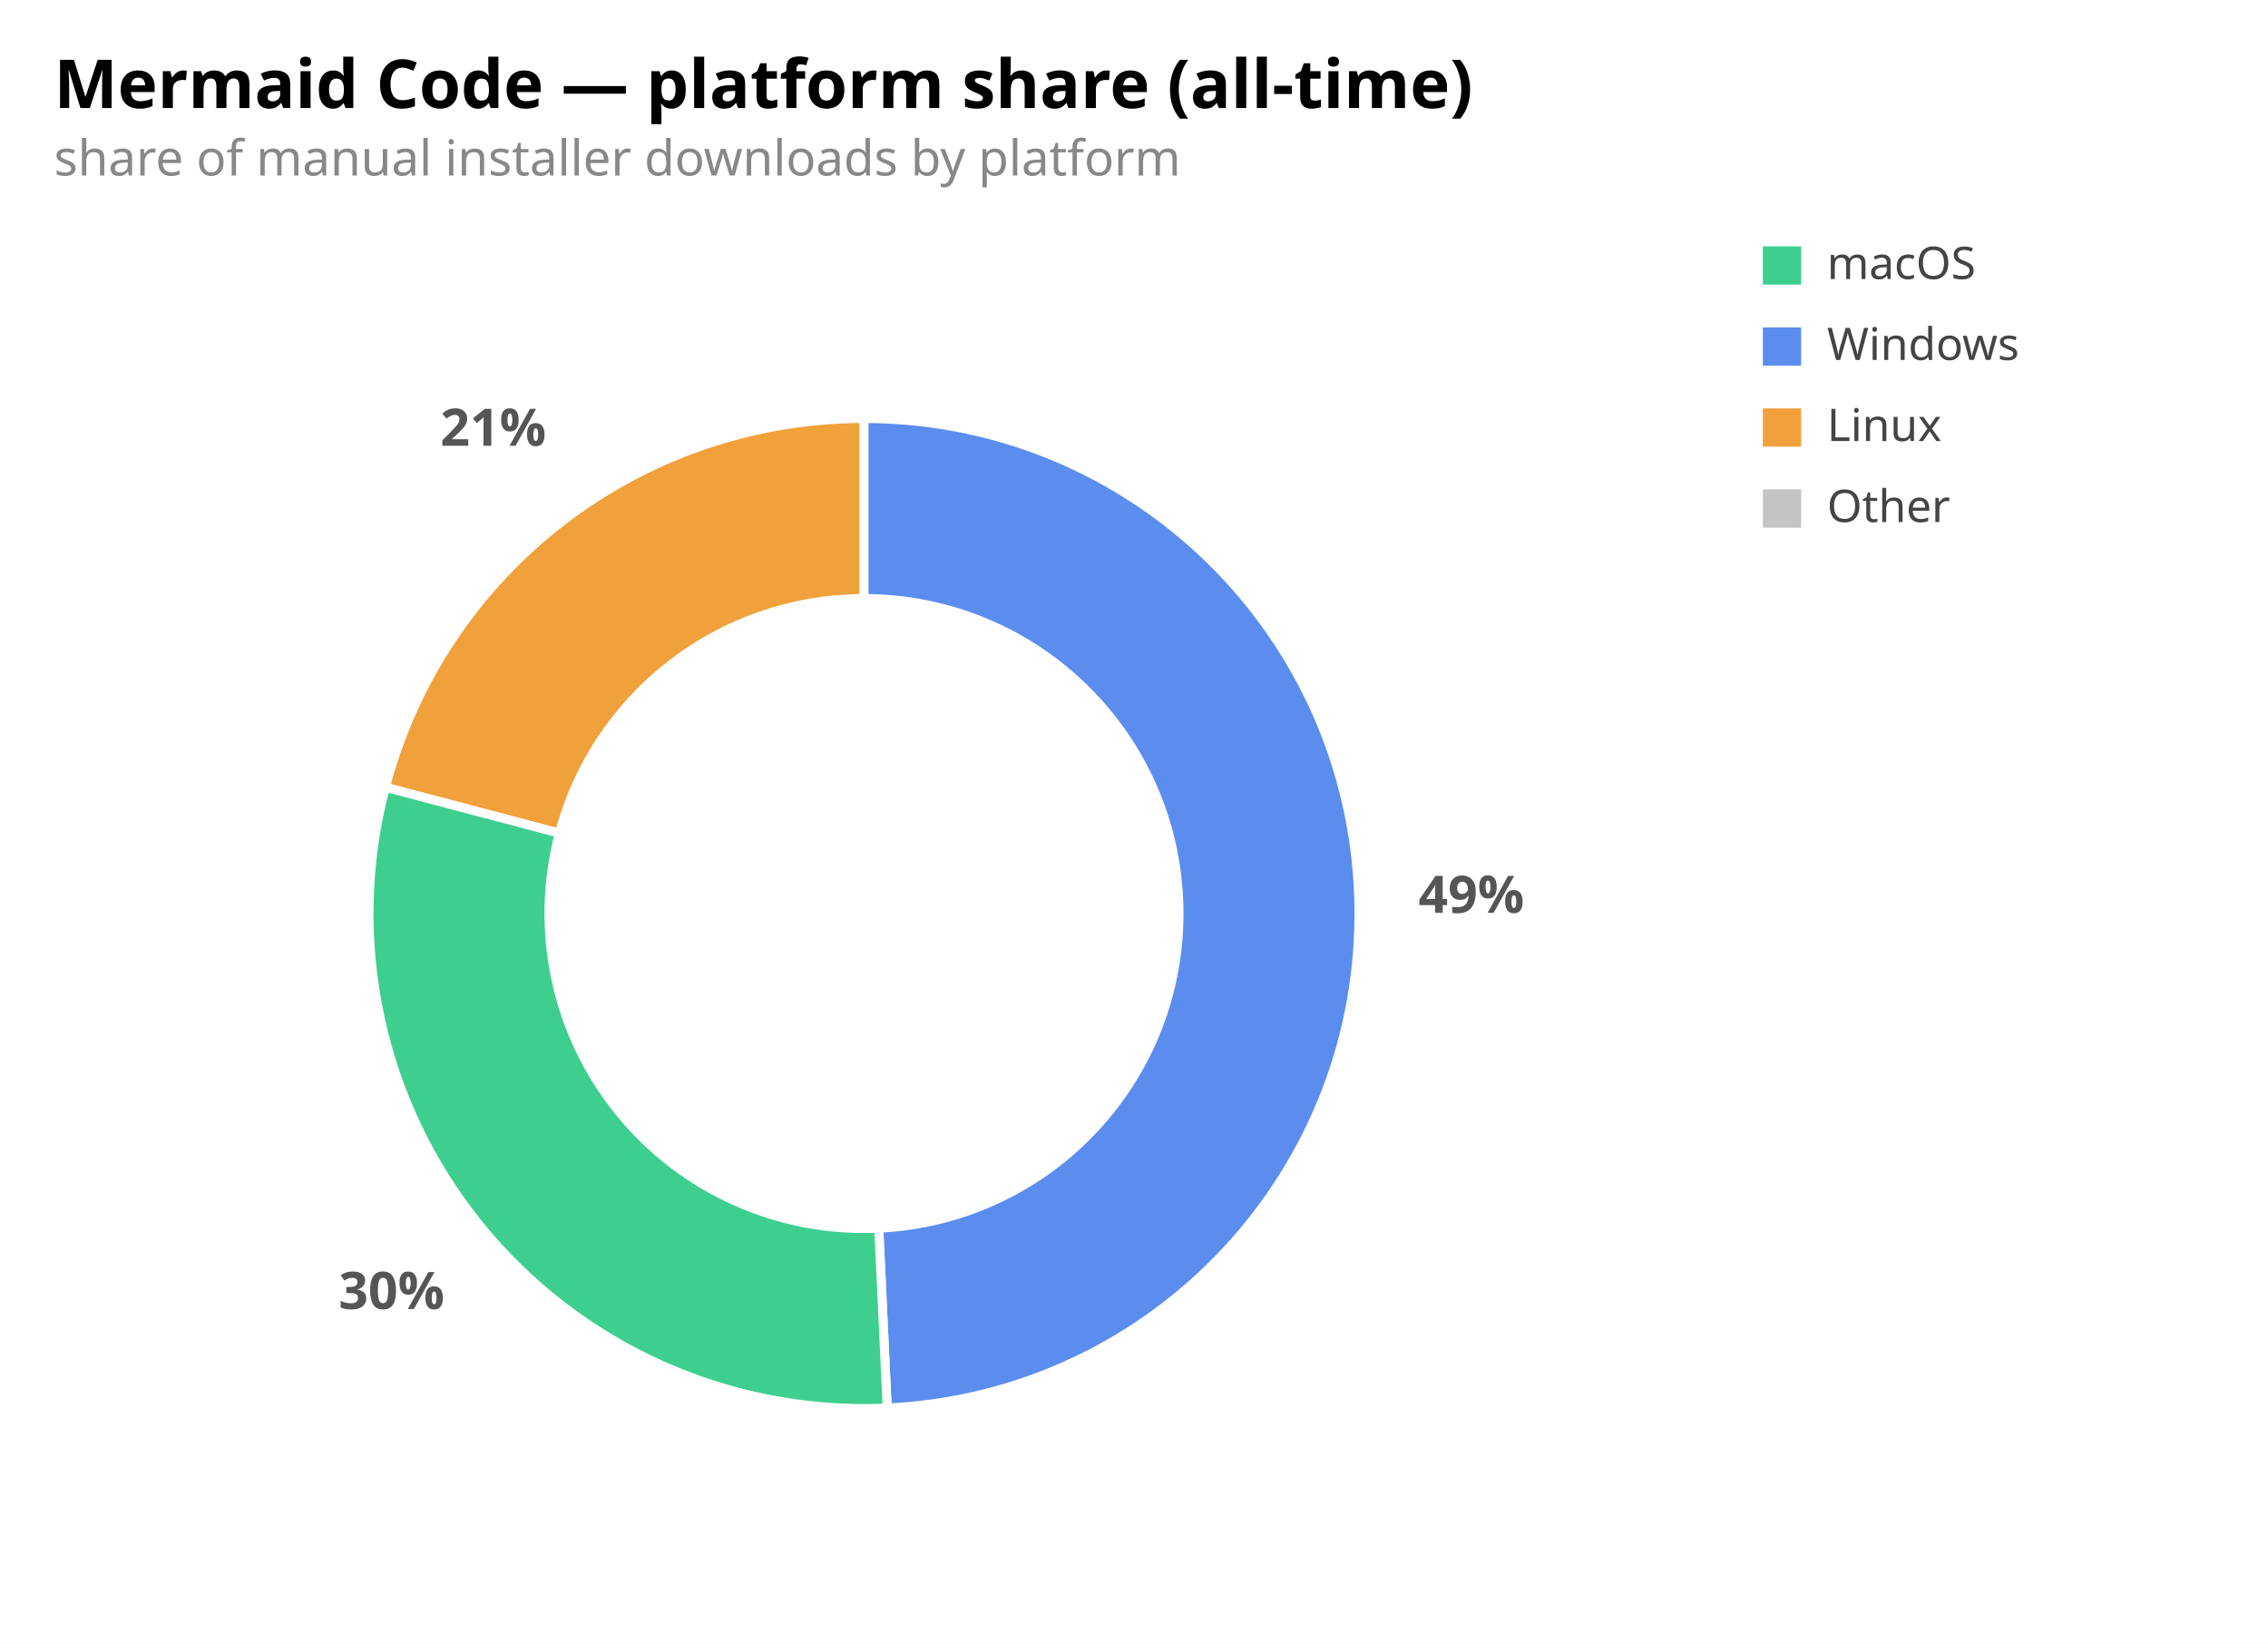
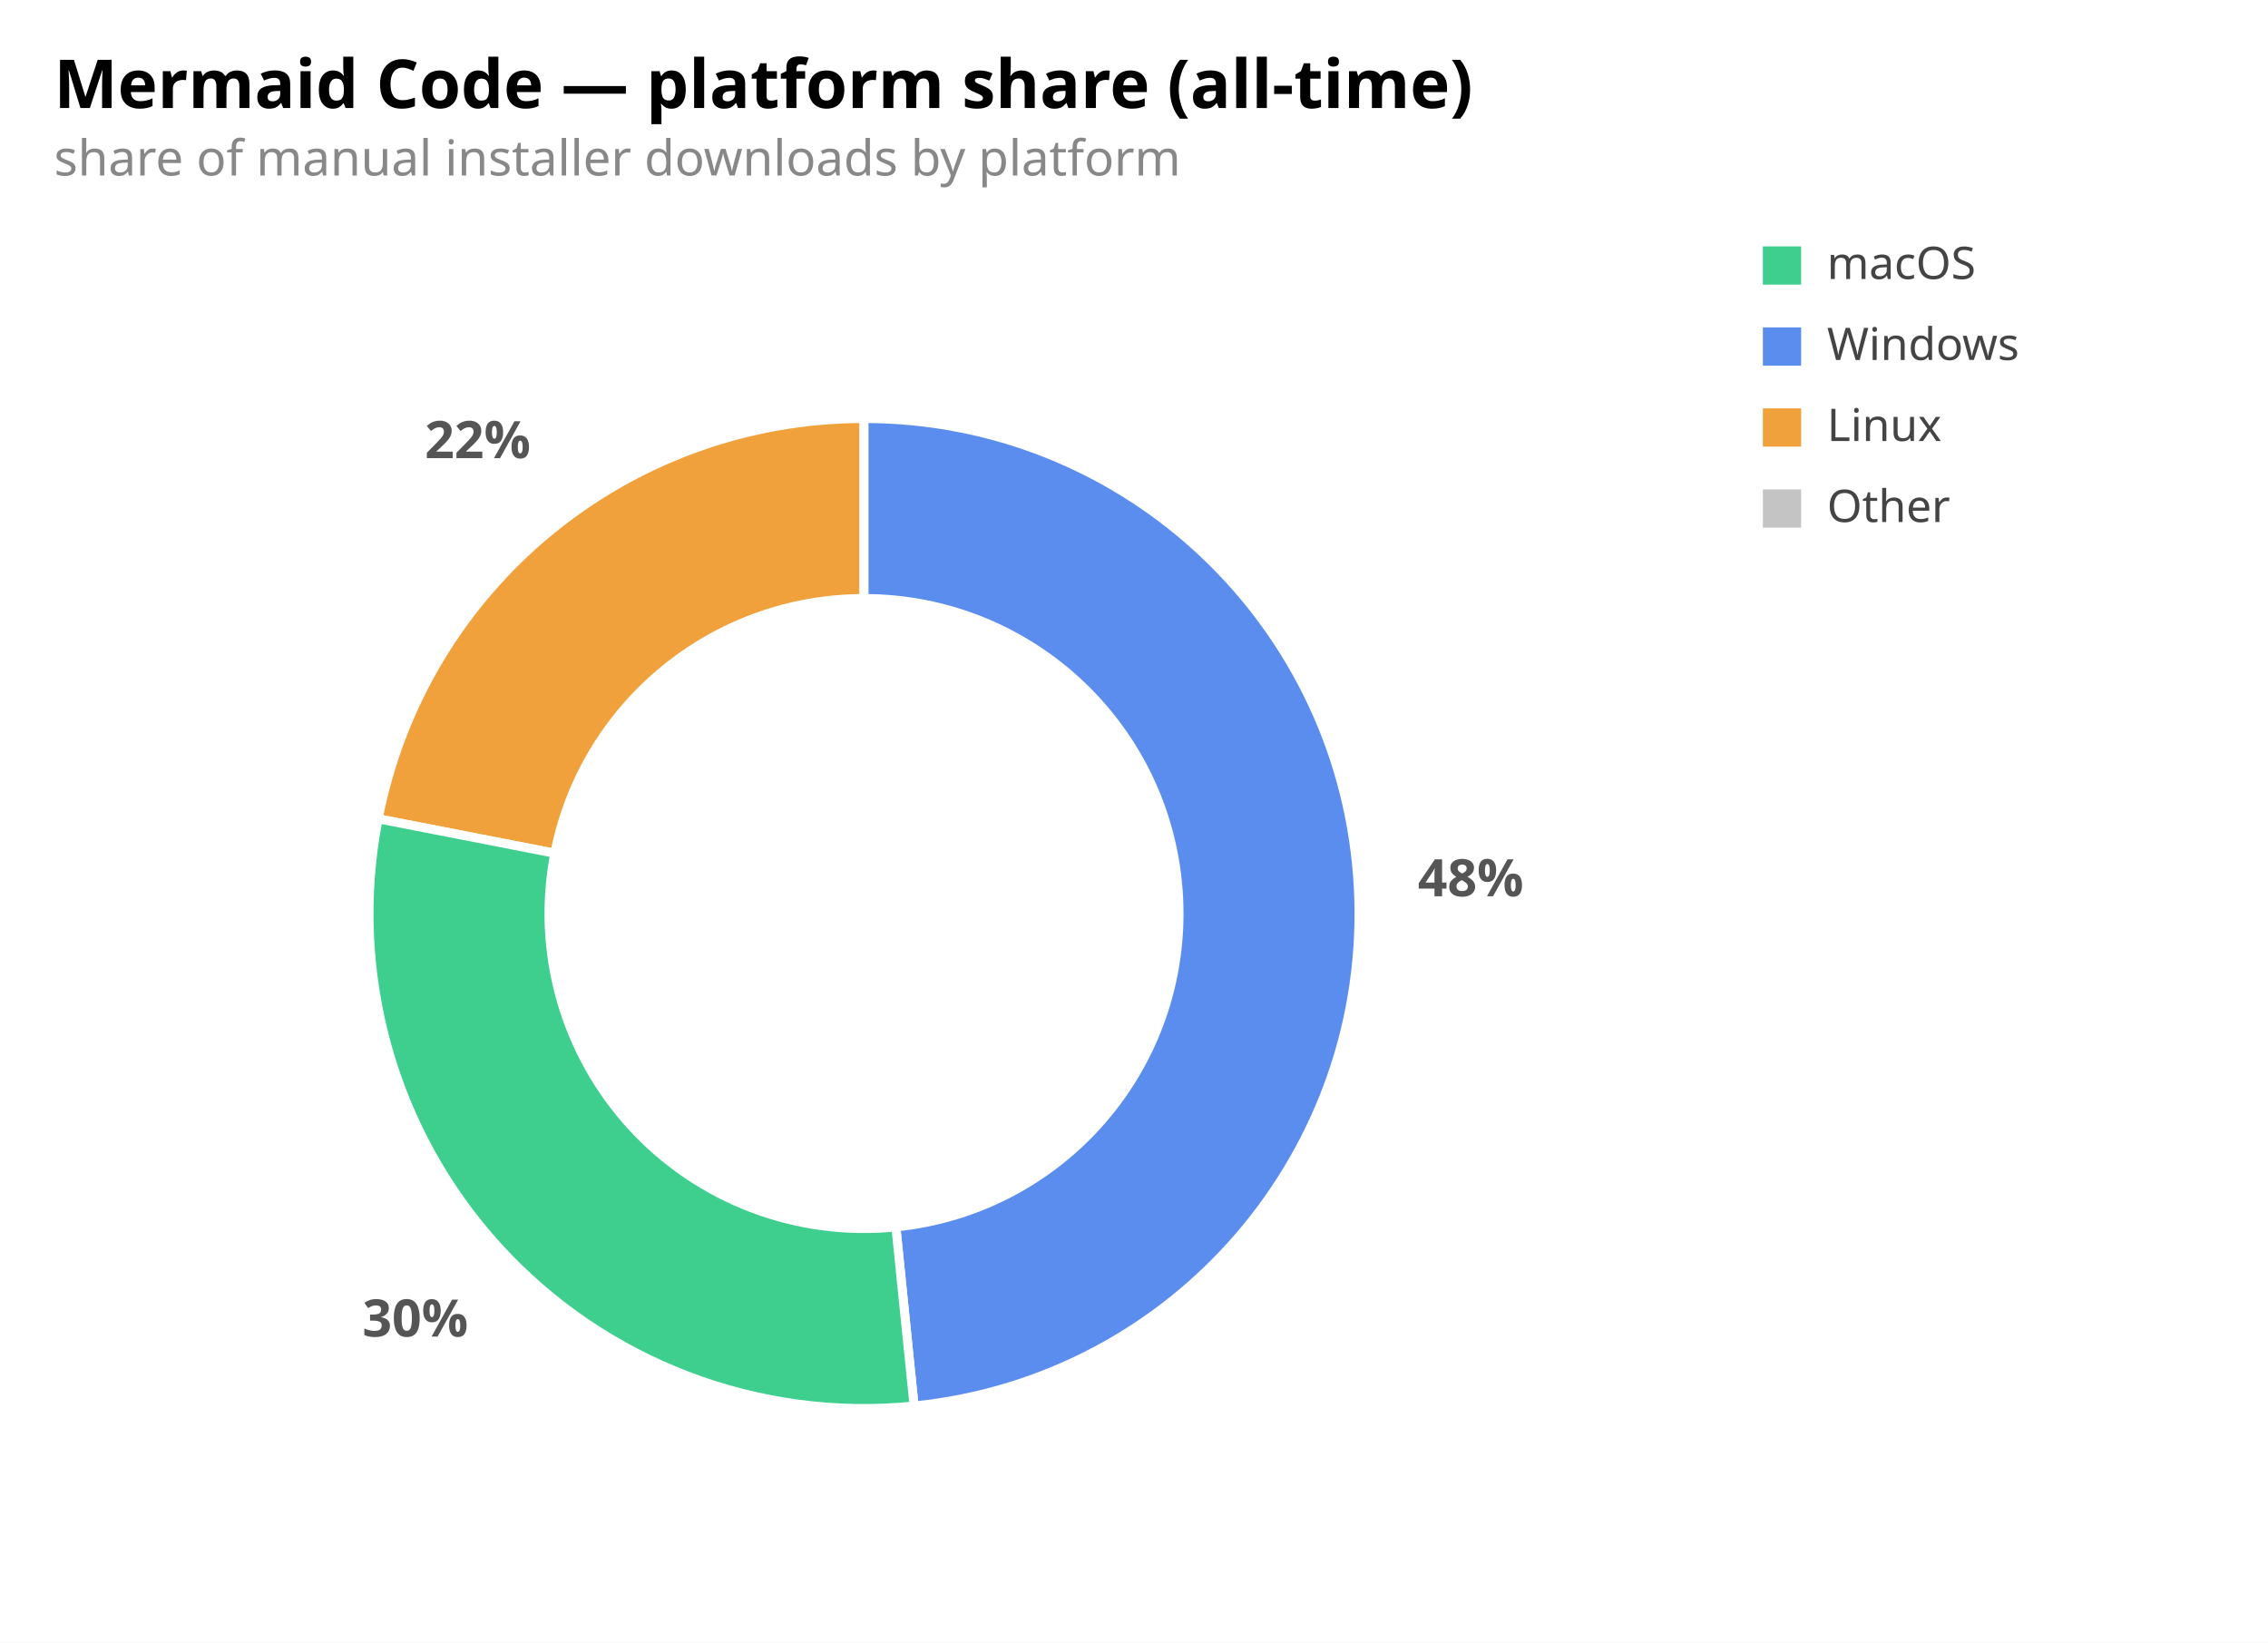
<svg xmlns="http://www.w3.org/2000/svg" version="1.1" class="marks" width="504" height="365" viewBox="0 0 504 365">
  <rect width="504" height="365" fill="white" />
  <g fill="none" stroke-miterlimit="4" transform="translate(12,53)">
    <g class="mark-group role-frame root" role="graphics-object" aria-roledescription="group mark container">
      <g transform="translate(0,0)">
        <path class="background" aria-hidden="true" d="M0,0h360v300h-360Z" />
        <g>
          <g class="mark-arc role-mark layer_0_marks" role="graphics-object" aria-roledescription="arc mark container">
-             <path aria-label="downloads: 28; platform: Linux" role="graphics-symbol" aria-roledescription="arc mark" transform="translate(180,150)" d="M0,-110A110,110,0,0,0,-106.362,-28.055L-67.685,-17.853A70,70,0,0,1,0,-70Z" fill="#f0a13b" stroke="white" stroke-width="2" />
-             <path aria-label="downloads: 66; platform: Windows" role="graphics-symbol" aria-roledescription="arc mark" transform="translate(180,150)" d="M5.156,109.879A110,110,0,0,0,0,-110L0,-70A70,70,0,0,1,3.281,69.923Z" fill="#5b8def" stroke="white" stroke-width="2" />
-             <path aria-label="downloads: 40; platform: macOS" role="graphics-symbol" aria-roledescription="arc mark" transform="translate(180,150)" d="M-106.362,-28.055A110,110,0,0,0,5.156,109.879L3.281,69.923A70,70,0,0,1,-67.685,-17.853Z" fill="#3ecf8e" stroke="white" stroke-width="2" />
+             <path aria-label="downloads: 34; platform: Linux" role="graphics-symbol" aria-roledescription="arc mark" transform="translate(180,150)" d="M0,-110A110,110,0,0,0,-107.967,-21.05L-68.706,-13.395A70,70,0,0,1,0,-70Z" fill="#f0a13b" stroke="white" stroke-width="2" />
+             <path aria-label="downloads: 75; platform: Windows" role="graphics-symbol" aria-roledescription="arc mark" transform="translate(180,150)" d="M11.129,109.436A110,110,0,0,0,0,-110L0,-70A70,70,0,0,1,7.082,69.641Z" fill="#5b8def" stroke="white" stroke-width="2" />
+             <path aria-label="downloads: 46; platform: macOS" role="graphics-symbol" aria-roledescription="arc mark" transform="translate(180,150)" d="M-107.967,-21.05A110,110,0,0,0,11.129,109.436L7.082,69.641A70,70,0,0,1,-68.706,-13.395Z" fill="#3ecf8e" stroke="white" stroke-width="2" />
          </g>
          <g class="mark-text role-mark layer_1_marks" role="graphics-object" aria-roledescription="text mark container">
-             <text aria-label="downloads: 28; platform: Linux; frac: 21%" role="graphics-symbol" aria-roledescription="text mark" text-anchor="middle" transform="translate(97.60811,46.05807)" font-family="sans-serif" font-size="11.5px" font-weight="600" fill="#555" opacity="1">21%</text>
-             <text aria-label="downloads: 66; platform: Windows; frac: 49%" role="graphics-symbol" aria-roledescription="text mark" text-anchor="middle" transform="translate(314.9629,149.8353)" font-family="sans-serif" font-size="11.5px" font-weight="600" fill="#555" opacity="1">49%</text>
-             <text aria-label="downloads: 40; platform: macOS; frac: 30%" role="graphics-symbol" aria-roledescription="text mark" text-anchor="middle" transform="translate(75.01893,237.8762)" font-family="sans-serif" font-size="11.5px" font-weight="600" fill="#555" opacity="1">30%</text>
+             <text aria-label="downloads: 34; platform: Linux; frac: 22%" role="graphics-symbol" aria-roledescription="text mark" text-anchor="middle" transform="translate(94.15877,48.80651)" font-family="sans-serif" font-size="11.5px" font-weight="600" fill="#555" opacity="1">22%</text>
+             <text aria-label="downloads: 75; platform: Windows; frac: 48%" role="graphics-symbol" aria-roledescription="text mark" text-anchor="middle" transform="translate(314.8267,146.1624)" font-family="sans-serif" font-size="11.5px" font-weight="600" fill="#555" opacity="1">48%</text>
+             <text aria-label="downloads: 46; platform: macOS; frac: 30%" role="graphics-symbol" aria-roledescription="text mark" text-anchor="middle" transform="translate(80.28803,244.0084)" font-family="sans-serif" font-size="11.5px" font-weight="600" fill="#555" opacity="1">30%</text>
          </g>
          <g class="mark-group role-legend" role="graphics-symbol" aria-roledescription="legend" aria-label="Symbol legend for fill color with 4 values: macOS, Windows, Linux, Other">
            <g transform="translate(378,0)">
              <path class="background" aria-hidden="true" d="M0,0h72v68h-72Z" pointer-events="none" />
              <g>
                <g class="mark-group role-legend-entry">
                  <g transform="translate(0,0)">
                    <path class="background" aria-hidden="true" d="M0,0h0v0h0Z" pointer-events="none" />
                    <g>
                      <g class="mark-group role-scope" role="graphics-object" aria-roledescription="group mark container">
                        <g transform="translate(0,0)">
                          <path class="background" aria-hidden="true" d="M0,0h72v14h-72Z" pointer-events="none" opacity="1" />
                          <g>
                            <g class="mark-symbol role-legend-symbol" pointer-events="none">
                              <path transform="translate(6,6)" d="M-5,-5h10v10h-10Z" fill="#3ecf8e" stroke="white" stroke-width="1.5" opacity="1" />
                            </g>
                            <g class="mark-text role-legend-label" pointer-events="none">
                              <text text-anchor="start" transform="translate(16,9)" font-family="sans-serif" font-size="10px" fill="#444" opacity="1">macOS</text>
                            </g>
                          </g>
                          <path class="foreground" aria-hidden="true" d="" pointer-events="none" display="none" />
                        </g>
                        <g transform="translate(0,18)">
                          <path class="background" aria-hidden="true" d="M0,0h72v14h-72Z" pointer-events="none" opacity="1" />
                          <g>
                            <g class="mark-symbol role-legend-symbol" pointer-events="none">
                              <path transform="translate(6,6)" d="M-5,-5h10v10h-10Z" fill="#5b8def" stroke="white" stroke-width="1.5" opacity="1" />
                            </g>
                            <g class="mark-text role-legend-label" pointer-events="none">
                              <text text-anchor="start" transform="translate(16,9)" font-family="sans-serif" font-size="10px" fill="#444" opacity="1">Windows</text>
                            </g>
                          </g>
                          <path class="foreground" aria-hidden="true" d="" pointer-events="none" display="none" />
                        </g>
                        <g transform="translate(0,36)">
                          <path class="background" aria-hidden="true" d="M0,0h72v14h-72Z" pointer-events="none" opacity="1" />
                          <g>
                            <g class="mark-symbol role-legend-symbol" pointer-events="none">
                              <path transform="translate(6,6)" d="M-5,-5h10v10h-10Z" fill="#f0a13b" stroke="white" stroke-width="1.5" opacity="1" />
                            </g>
                            <g class="mark-text role-legend-label" pointer-events="none">
                              <text text-anchor="start" transform="translate(16,9)" font-family="sans-serif" font-size="10px" fill="#444" opacity="1">Linux</text>
                            </g>
                          </g>
                          <path class="foreground" aria-hidden="true" d="" pointer-events="none" display="none" />
                        </g>
                        <g transform="translate(0,54)">
                          <path class="background" aria-hidden="true" d="M0,0h72v14h-72Z" pointer-events="none" opacity="1" />
                          <g>
                            <g class="mark-symbol role-legend-symbol" pointer-events="none">
                              <path transform="translate(6,6)" d="M-5,-5h10v10h-10Z" fill="#c4c4c4" stroke="white" stroke-width="1.5" opacity="1" />
                            </g>
                            <g class="mark-text role-legend-label" pointer-events="none">
                              <text text-anchor="start" transform="translate(16,9)" font-family="sans-serif" font-size="10px" fill="#444" opacity="1">Other</text>
                            </g>
                          </g>
                          <path class="foreground" aria-hidden="true" d="" pointer-events="none" display="none" />
                        </g>
                      </g>
                    </g>
                    <path class="foreground" aria-hidden="true" d="" pointer-events="none" display="none" />
                  </g>
                </g>
              </g>
              <path class="foreground" aria-hidden="true" d="" pointer-events="none" display="none" />
            </g>
          </g>
          <g class="mark-group role-title">
            <g transform="translate(0,-41)">
              <path class="background" aria-hidden="true" d="M0,0h0v0h0Z" pointer-events="none" />
              <g>
                <g class="mark-text role-title-text" role="graphics-symbol" aria-roledescription="title" aria-label="Title text 'Mermaid Code — platform share (all-time)'" pointer-events="none">
                  <text text-anchor="start" transform="translate(0,12)" font-family="sans-serif" font-size="15px" font-weight="600" fill="#000" opacity="1">Mermaid Code — platform share (all-time)</text>
                </g>
                <g class="mark-text role-title-subtitle" role="graphics-symbol" aria-roledescription="subtitle" aria-label="Subtitle text 'share of manual installer downloads by platform'" pointer-events="none">
                  <text text-anchor="start" transform="translate(0,27)" font-family="sans-serif" font-size="11px" fill="#888" opacity="1">share of manual installer downloads by platform</text>
                </g>
              </g>
              <path class="foreground" aria-hidden="true" d="" pointer-events="none" display="none" />
            </g>
          </g>
        </g>
        <path class="foreground" aria-hidden="true" d="" display="none" />
      </g>
    </g>
  </g>
</svg>
